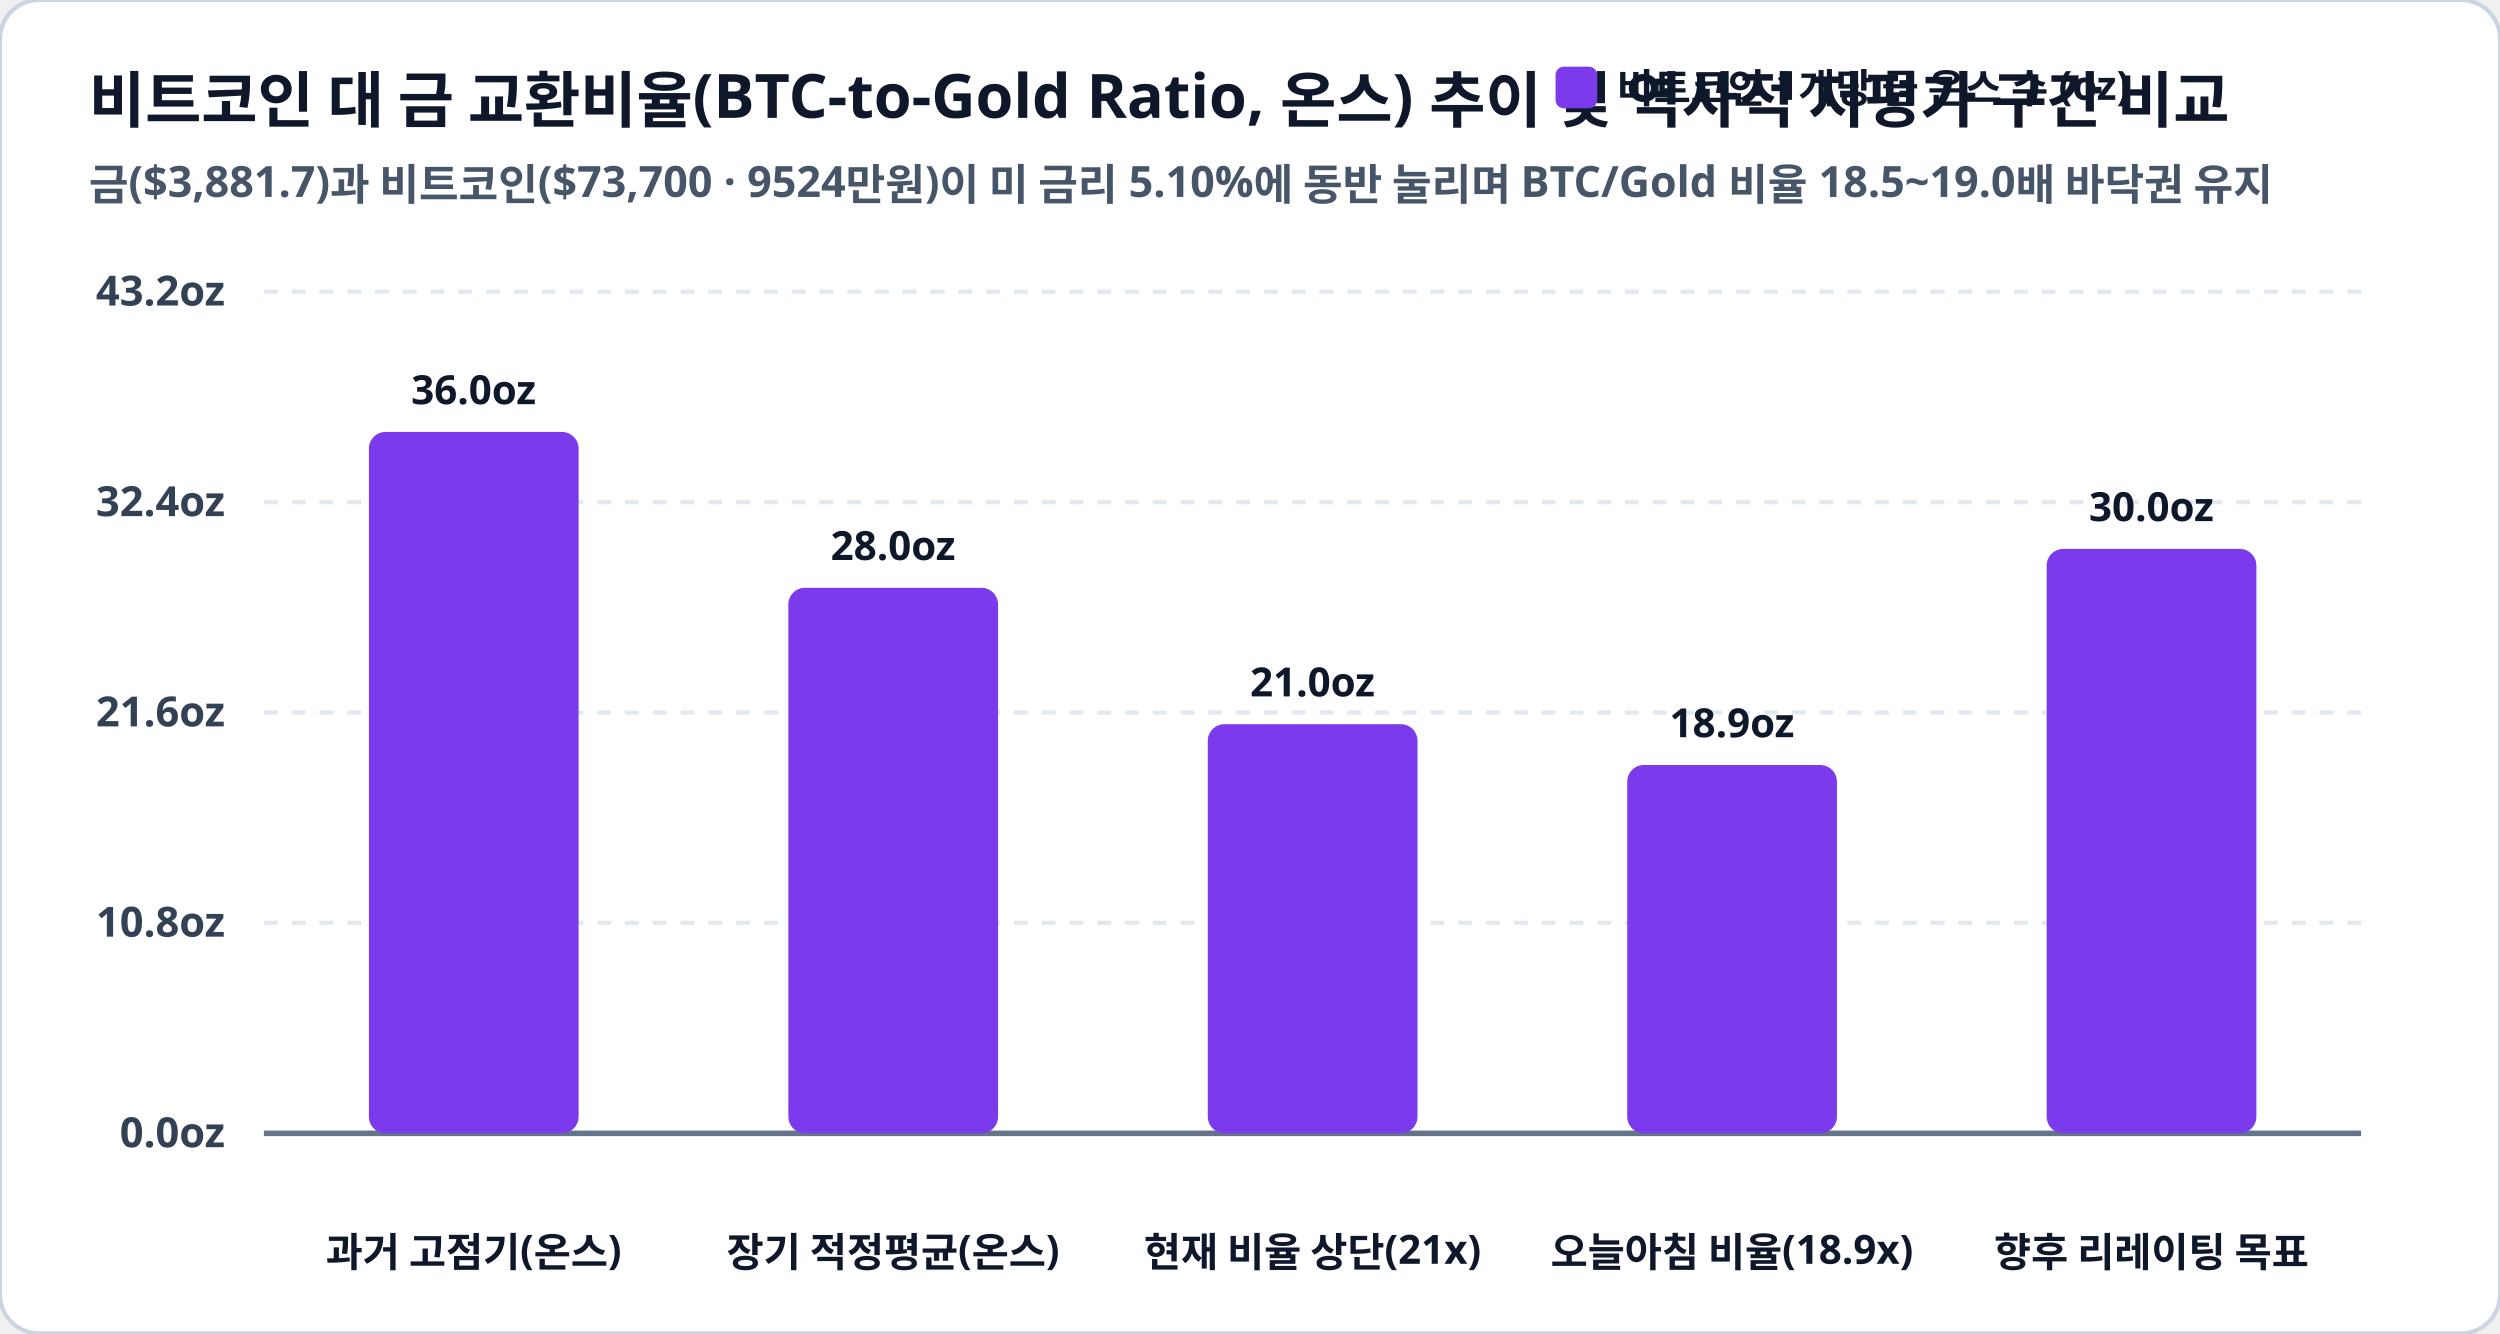
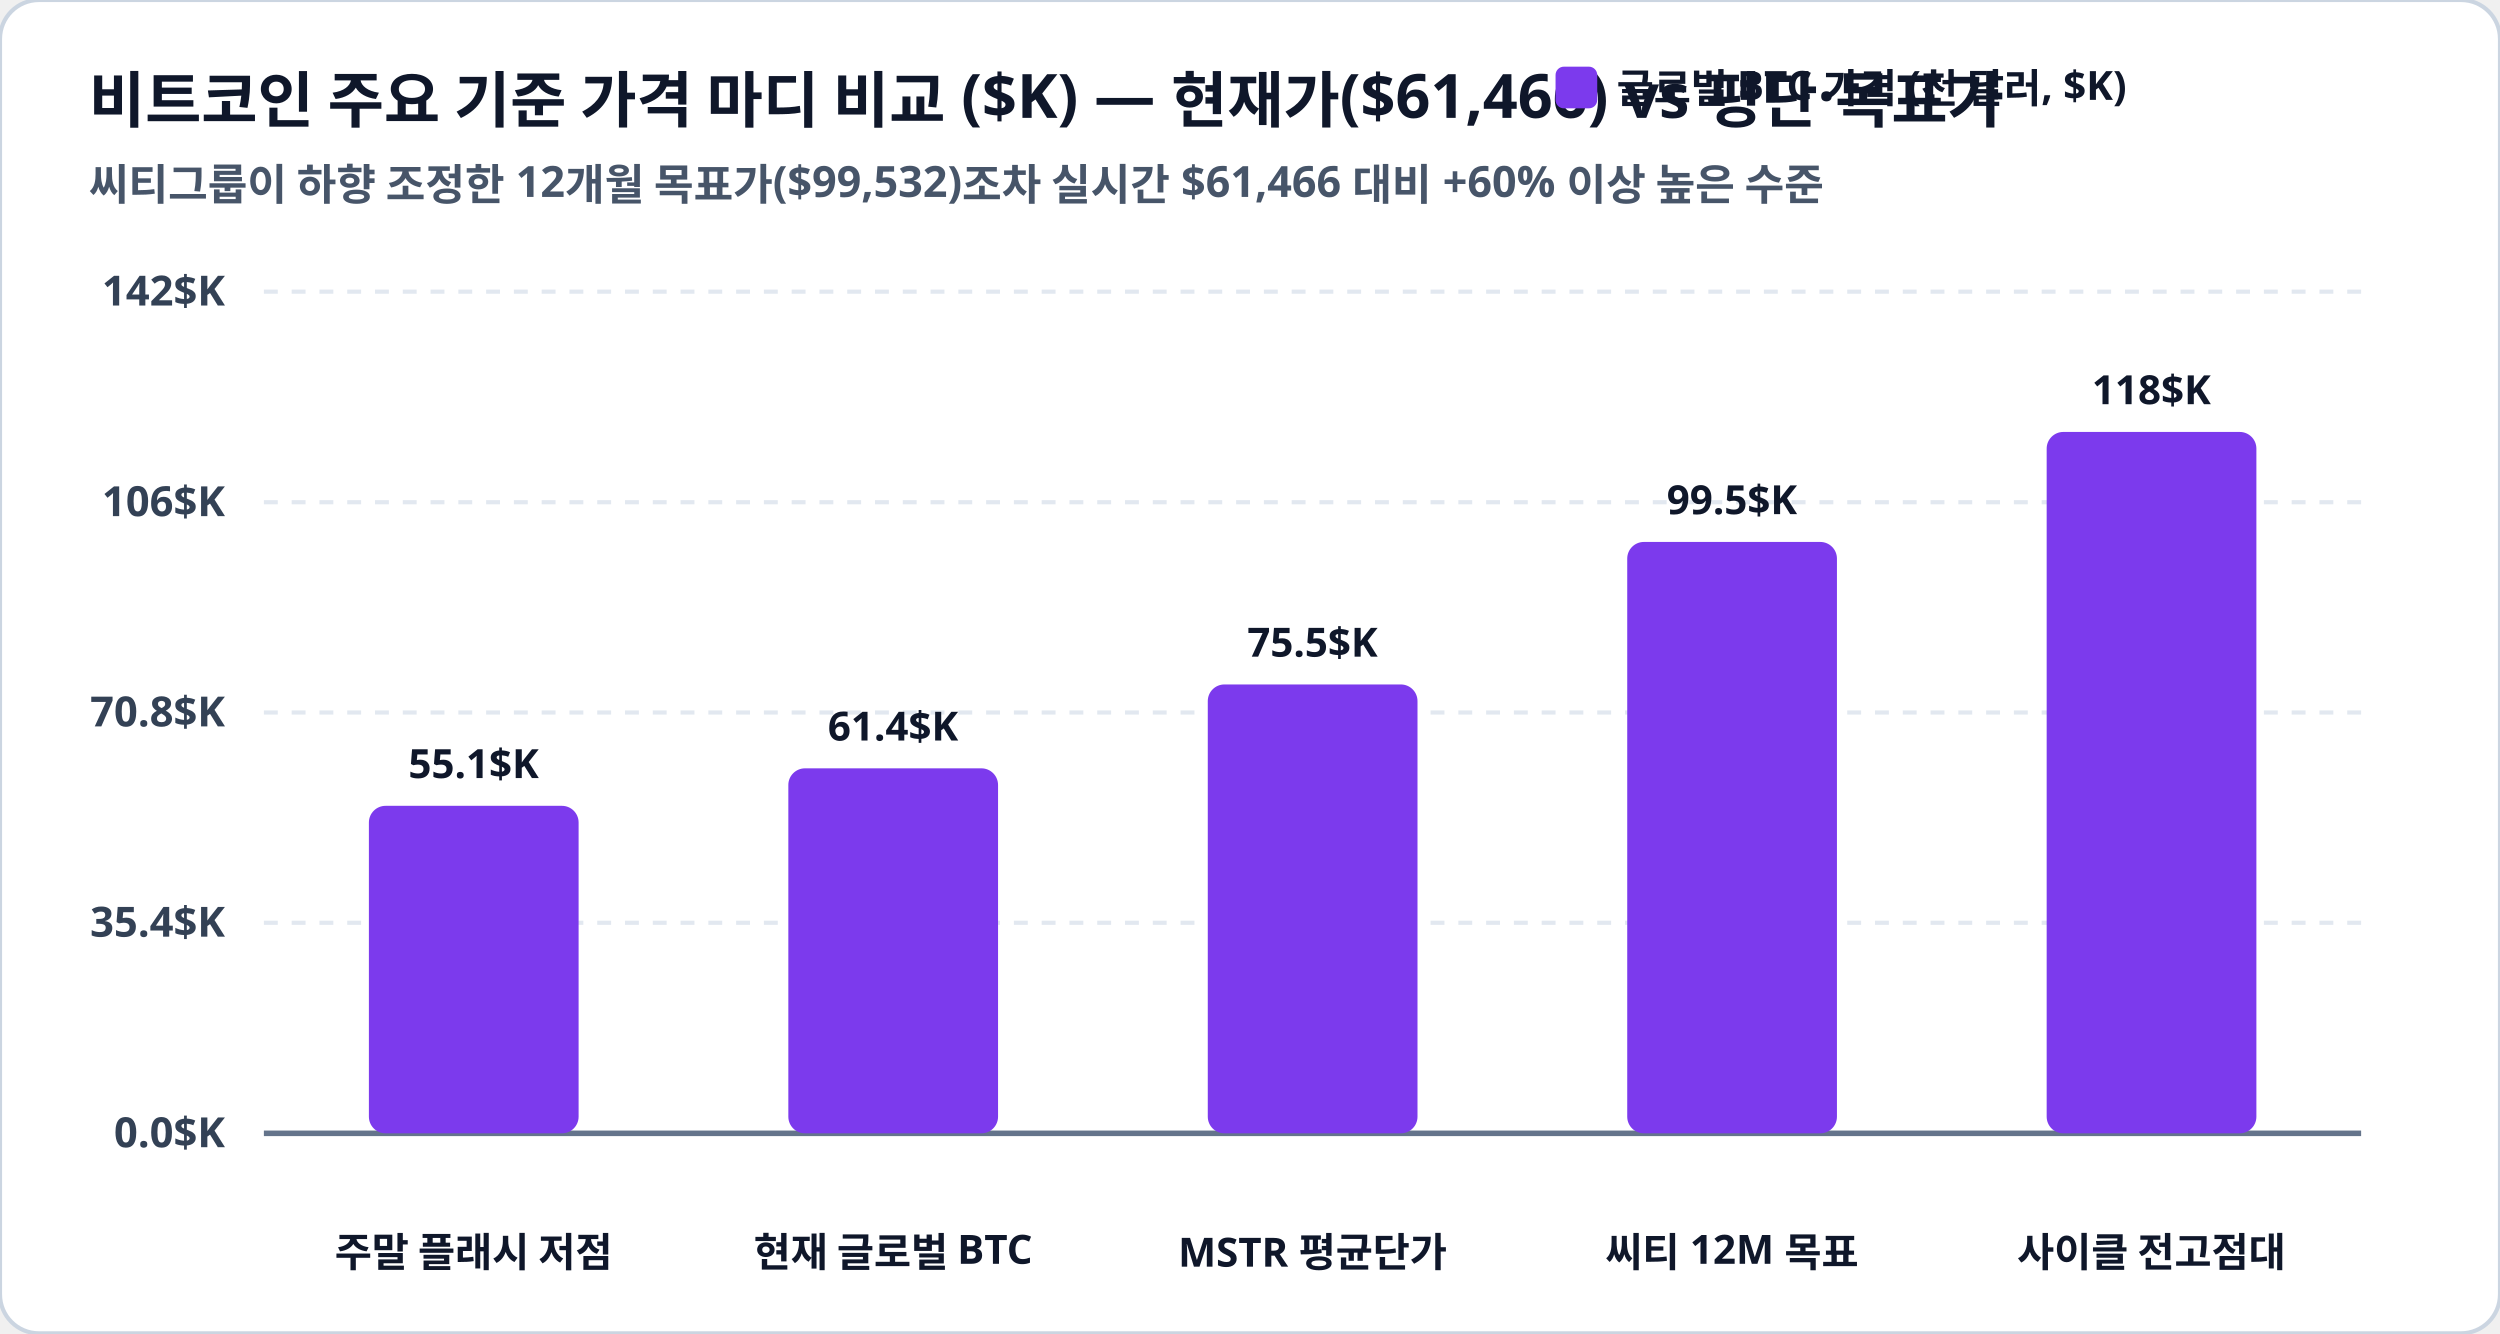
<svg xmlns="http://www.w3.org/2000/svg" viewBox="0 0 900 480" width="100%" height="100%">
  <rect width="900" height="480" rx="14" fill="#ffffff" stroke="#cbd5e1" stroke-width="1.5" />
-   <text x="32" y="44" fill="#0f172a" font-family="Pretendard, sans-serif" font-size="22" font-weight="900">비트코인 대 금 교환비율(BTC-to-Gold Ratio, 온스) 추이 및 역사적 저평가 구간 비교</text>
-   <text x="32" y="72" fill="#475569" font-family="Pretendard, sans-serif" font-size="15.5" font-weight="600">금($3,881.7)과 비트코인($73,700 · 9524만원)이 미 금리 5.10%에 동반 눌리며 BTC/Gold 비율 18.5~19.0배 바닥권 유지</text>
+   <text x="32" y="44" fill="#0f172a" font-family="Pretendard, sans-serif" font-size="22" font-weight="900">비트코인 주요 기준 가격 마디 비교 ($K) — 현재가($61,466) vs 평단·목표가</text>
+   <text x="32" y="72" fill="#475569" font-family="Pretendard, sans-serif" font-size="15.5" font-weight="600">씨티그룹이 하향 조정한 12개월 목표가($99,532)조차 실시간 $61,466 대비 +60% 이상 높은 수준</text>
  <rect x="560" y="24" width="15" height="15" rx="3" fill="#7c3aed" />
-   <text x="582" y="37" fill="#0f172a" font-family="Pretendard, sans-serif" font-size="14.5" font-weight="800">비트코인 1개당 금 온스 수 (oz)</text>
+   <text x="582" y="37" fill="#0f172a" font-family="Pretendard, sans-serif" font-size="14.5" font-weight="800">글로벌 BTC 가격 (천 달러, $K)</text>
  <line x1="95" y1="105.0" x2="850" y2="105.0" stroke="#e2e8f0" stroke-width="1.5" stroke-dasharray="5,5" />
-   <text x="81" y="110.0" fill="#334155" font-family="Pretendard, sans-serif" font-size="15" font-weight="700" text-anchor="end">43.2oz</text>
+   <text x="81" y="110.0" fill="#334155" font-family="Pretendard, sans-serif" font-size="15" font-weight="700" text-anchor="end">142$K</text>
  <line x1="95" y1="180.8" x2="850" y2="180.8" stroke="#e2e8f0" stroke-width="1.5" stroke-dasharray="5,5" />
-   <text x="81" y="185.8" fill="#334155" font-family="Pretendard, sans-serif" font-size="15" font-weight="700" text-anchor="end">32.4oz</text>
+   <text x="81" y="185.8" fill="#334155" font-family="Pretendard, sans-serif" font-size="15" font-weight="700" text-anchor="end">106$K</text>
  <line x1="95" y1="256.5" x2="850" y2="256.5" stroke="#e2e8f0" stroke-width="1.5" stroke-dasharray="5,5" />
-   <text x="81" y="261.5" fill="#334155" font-family="Pretendard, sans-serif" font-size="15" font-weight="700" text-anchor="end">21.6oz</text>
+   <text x="81" y="261.5" fill="#334155" font-family="Pretendard, sans-serif" font-size="15" font-weight="700" text-anchor="end">70.8$K</text>
  <line x1="95" y1="332.2" x2="850" y2="332.2" stroke="#e2e8f0" stroke-width="1.5" stroke-dasharray="5,5" />
-   <text x="81" y="337.2" fill="#334155" font-family="Pretendard, sans-serif" font-size="15" font-weight="700" text-anchor="end">10.8oz</text>
+   <text x="81" y="337.2" fill="#334155" font-family="Pretendard, sans-serif" font-size="15" font-weight="700" text-anchor="end">35.4$K</text>
  <line x1="95" y1="408.0" x2="850" y2="408.0" stroke="#e2e8f0" stroke-width="1.5" stroke-dasharray="5,5" />
-   <text x="81" y="413.0" fill="#334155" font-family="Pretendard, sans-serif" font-size="15" font-weight="700" text-anchor="end">0.0oz</text>
+   <text x="81" y="413.0" fill="#334155" font-family="Pretendard, sans-serif" font-size="15" font-weight="700" text-anchor="end">0.0$K</text>
  <line x1="95" y1="408.0" x2="850" y2="408.0" stroke="#64748b" stroke-width="2" />
-   <rect x="132.8" y="155.5" width="75.5" height="252.5" rx="6" fill="#7c3aed" />
-   <text x="170.5" y="145.5" fill="#0f172a" font-family="Pretendard, sans-serif" font-size="14.5" font-weight="800" text-anchor="middle">36.0oz</text>
-   <text x="170.5" y="456" fill="#0f172a" font-family="Pretendard, sans-serif" font-size="14.5" font-weight="800" text-anchor="middle">과거 고점기(온스)</text>
-   <rect x="283.8" y="211.6" width="75.5" height="196.4" rx="6" fill="#7c3aed" />
-   <text x="321.5" y="201.6" fill="#0f172a" font-family="Pretendard, sans-serif" font-size="14.5" font-weight="800" text-anchor="middle">28.0oz</text>
-   <text x="321.5" y="456" fill="#0f172a" font-family="Pretendard, sans-serif" font-size="14.5" font-weight="800" text-anchor="middle">장기 적정평균(온스)</text>
-   <rect x="434.8" y="260.7" width="75.5" height="147.3" rx="6" fill="#7c3aed" />
-   <text x="472.5" y="250.7" fill="#0f172a" font-family="Pretendard, sans-serif" font-size="14.5" font-weight="800" text-anchor="middle">21.0oz</text>
-   <text x="472.5" y="456" fill="#0f172a" font-family="Pretendard, sans-serif" font-size="14.5" font-weight="800" text-anchor="middle">현재 비율 상단(21x)</text>
-   <rect x="585.8" y="275.4" width="75.5" height="132.6" rx="6" fill="#7c3aed" />
-   <text x="623.5" y="265.4" fill="#0f172a" font-family="Pretendard, sans-serif" font-size="14.5" font-weight="800" text-anchor="middle">18.9oz</text>
-   <text x="623.5" y="456" fill="#0f172a" font-family="Pretendard, sans-serif" font-size="14.5" font-weight="800" text-anchor="middle">오늘아침 비율(18.9x)</text>
-   <rect x="736.8" y="197.6" width="75.5" height="210.4" rx="6" fill="#7c3aed" />
-   <text x="774.5" y="187.6" fill="#0f172a" font-family="Pretendard, sans-serif" font-size="14.5" font-weight="800" text-anchor="middle">30.0oz</text>
-   <text x="774.5" y="456" fill="#0f172a" font-family="Pretendard, sans-serif" font-size="14.5" font-weight="800" text-anchor="middle">향후 리레이팅 목표</text>
+   <rect x="132.8" y="290.1" width="75.5" height="117.9" rx="6" fill="#7c3aed" />
+   <text x="170.5" y="280.1" fill="#0f172a" font-family="Pretendard, sans-serif" font-size="14.5" font-weight="800" text-anchor="middle">55.1$K</text>
+   <text x="170.5" y="456" fill="#0f172a" font-family="Pretendard, sans-serif" font-size="14.5" font-weight="800" text-anchor="middle">주말 플래시 저점</text>
+   <rect x="283.8" y="276.6" width="75.5" height="131.4" rx="6" fill="#7c3aed" />
+   <text x="321.5" y="266.6" fill="#0f172a" font-family="Pretendard, sans-serif" font-size="14.5" font-weight="800" text-anchor="middle">61.4$K</text>
+   <text x="321.5" y="456" fill="#0f172a" font-family="Pretendard, sans-serif" font-size="14.5" font-weight="800" text-anchor="middle">현재 글로벌 BTC</text>
+   <rect x="434.8" y="246.4" width="75.5" height="161.6" rx="6" fill="#7c3aed" />
+   <text x="472.5" y="236.4" fill="#0f172a" font-family="Pretendard, sans-serif" font-size="14.5" font-weight="800" text-anchor="middle">75.5$K</text>
+   <text x="472.5" y="456" fill="#0f172a" font-family="Pretendard, sans-serif" font-size="14.5" font-weight="800" text-anchor="middle">MSTR 평균단가</text>
+   <rect x="585.8" y="195.1" width="75.5" height="212.9" rx="6" fill="#7c3aed" />
+   <text x="623.5" y="185.1" fill="#0f172a" font-family="Pretendard, sans-serif" font-size="14.5" font-weight="800" text-anchor="middle">99.5$K</text>
+   <text x="623.5" y="456" fill="#0f172a" font-family="Pretendard, sans-serif" font-size="14.5" font-weight="800" text-anchor="middle">씨티 12M 목표</text>
+   <rect x="736.8" y="155.5" width="75.5" height="252.5" rx="6" fill="#7c3aed" />
+   <text x="774.5" y="145.5" fill="#0f172a" font-family="Pretendard, sans-serif" font-size="14.5" font-weight="800" text-anchor="middle">118$K</text>
+   <text x="774.5" y="456" fill="#0f172a" font-family="Pretendard, sans-serif" font-size="14.5" font-weight="800" text-anchor="middle">사이클 전고점대</text>
</svg>
